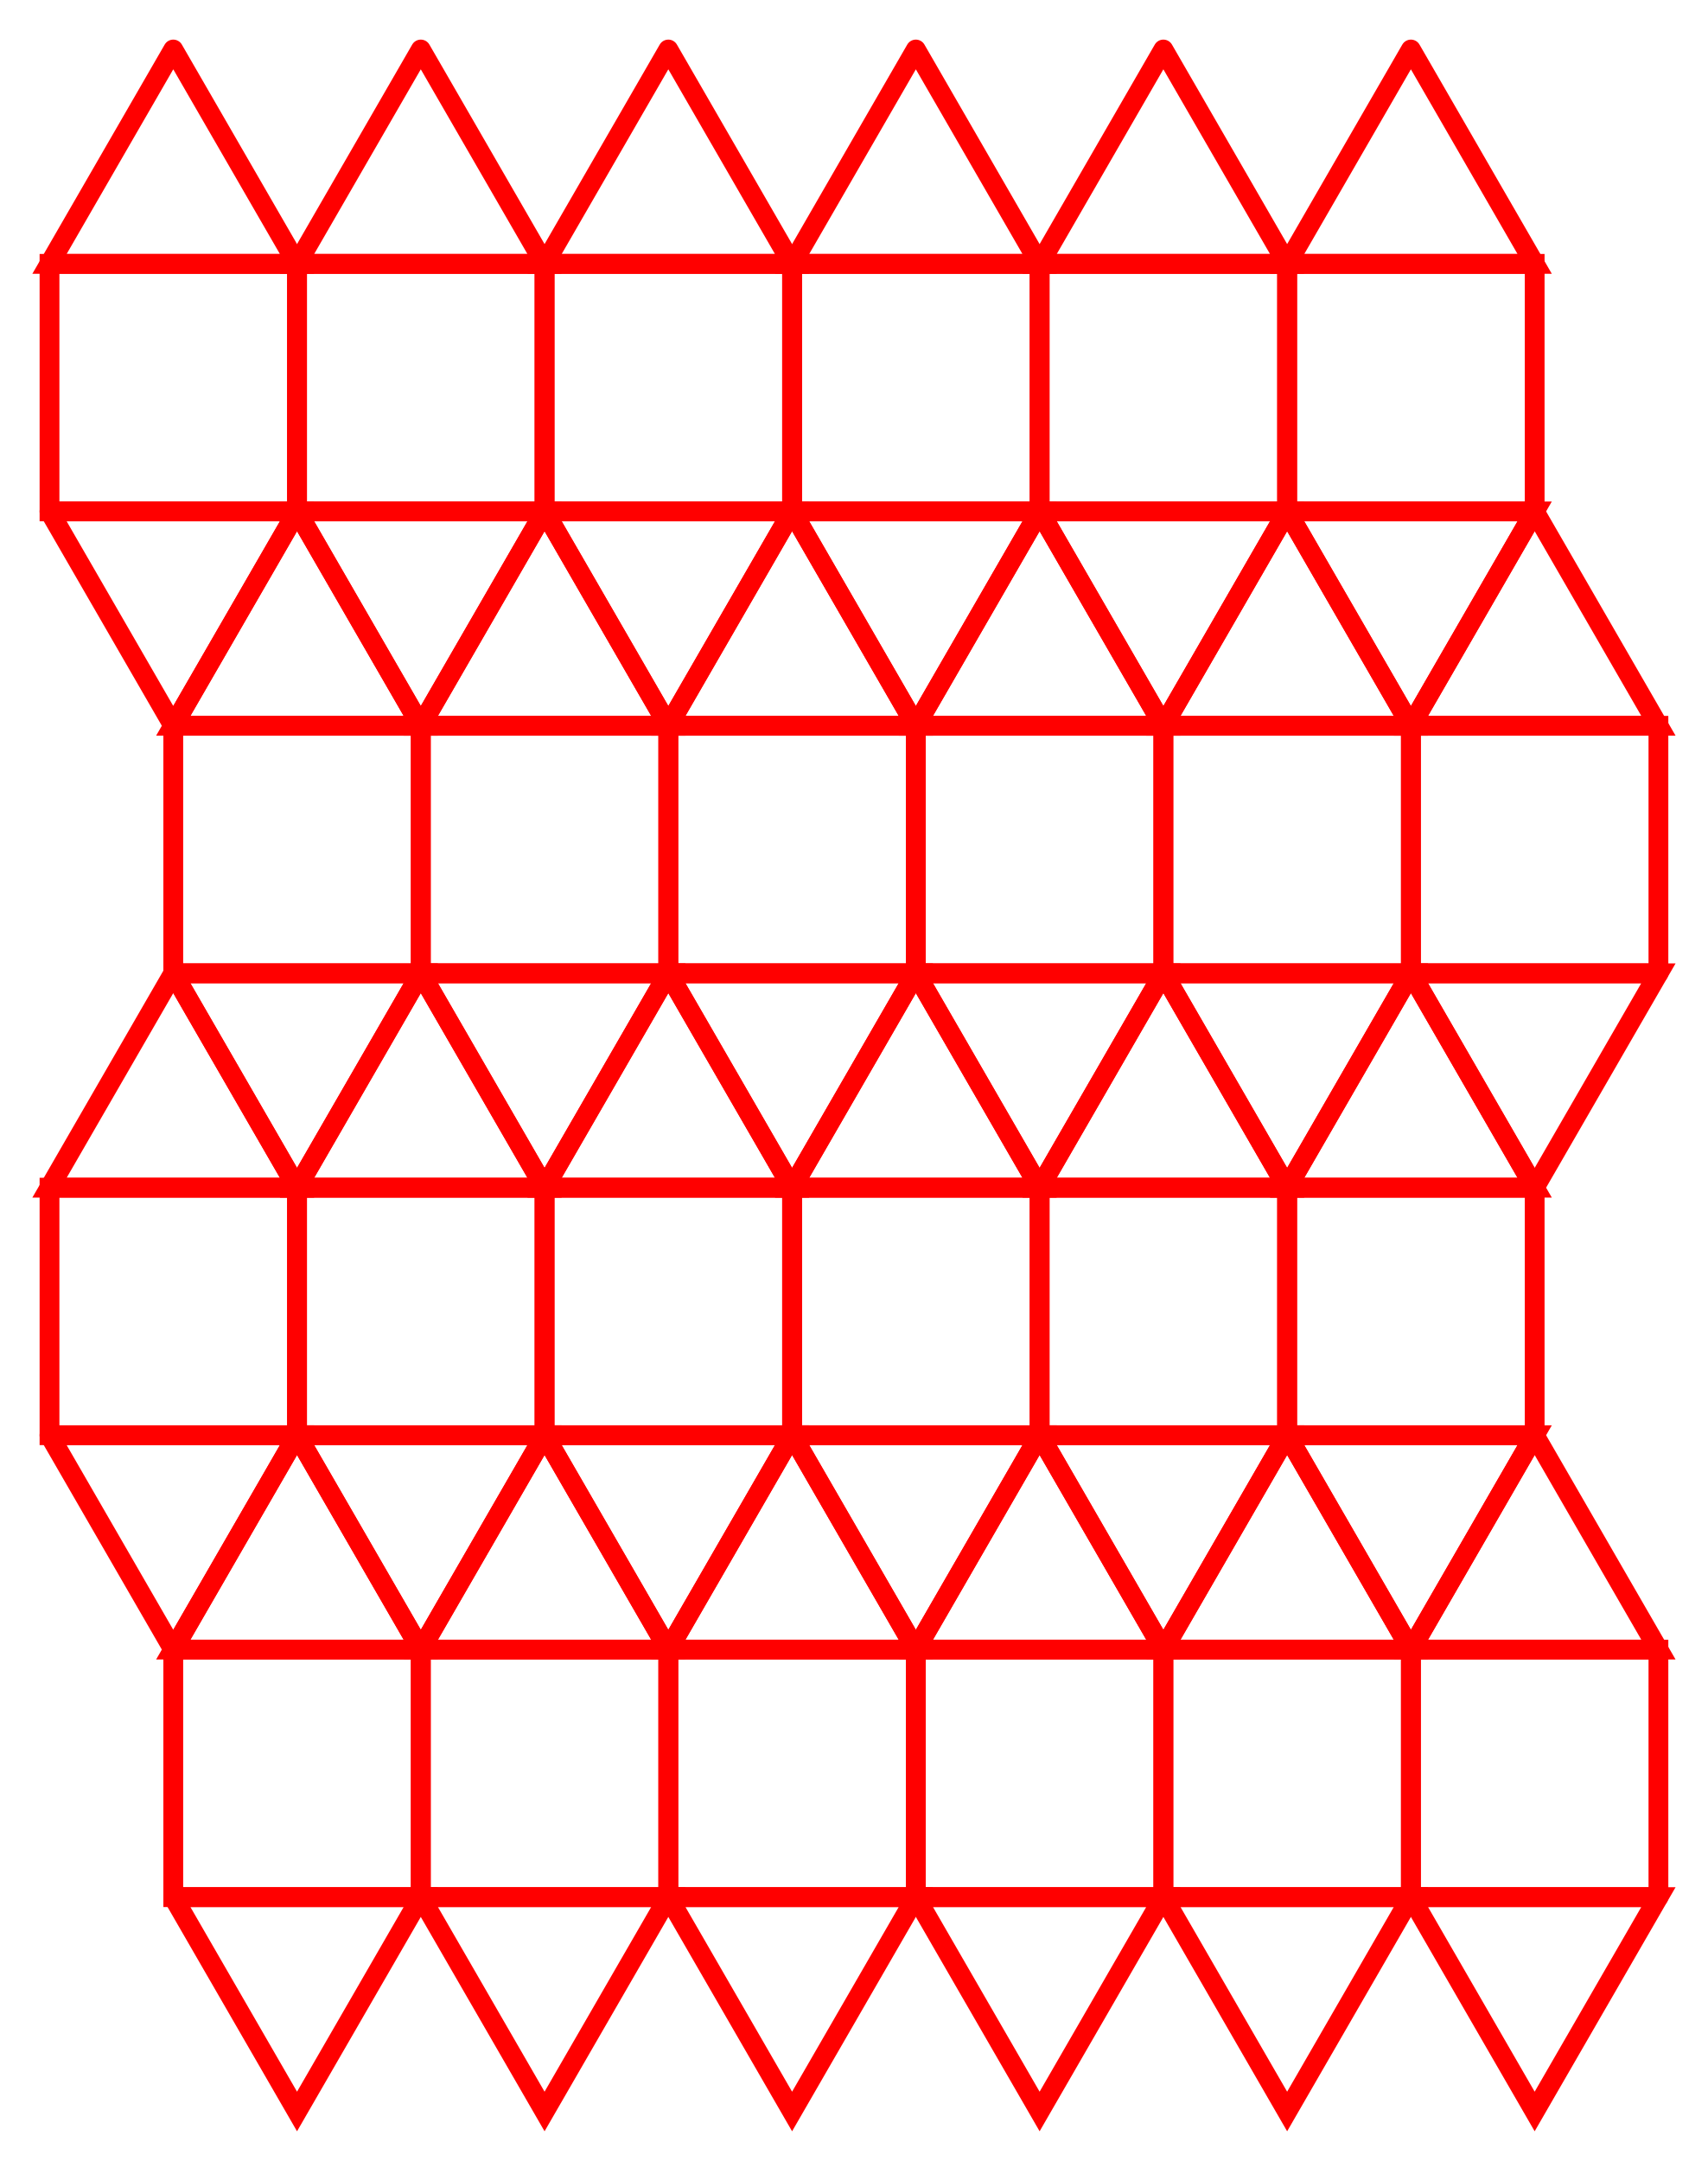
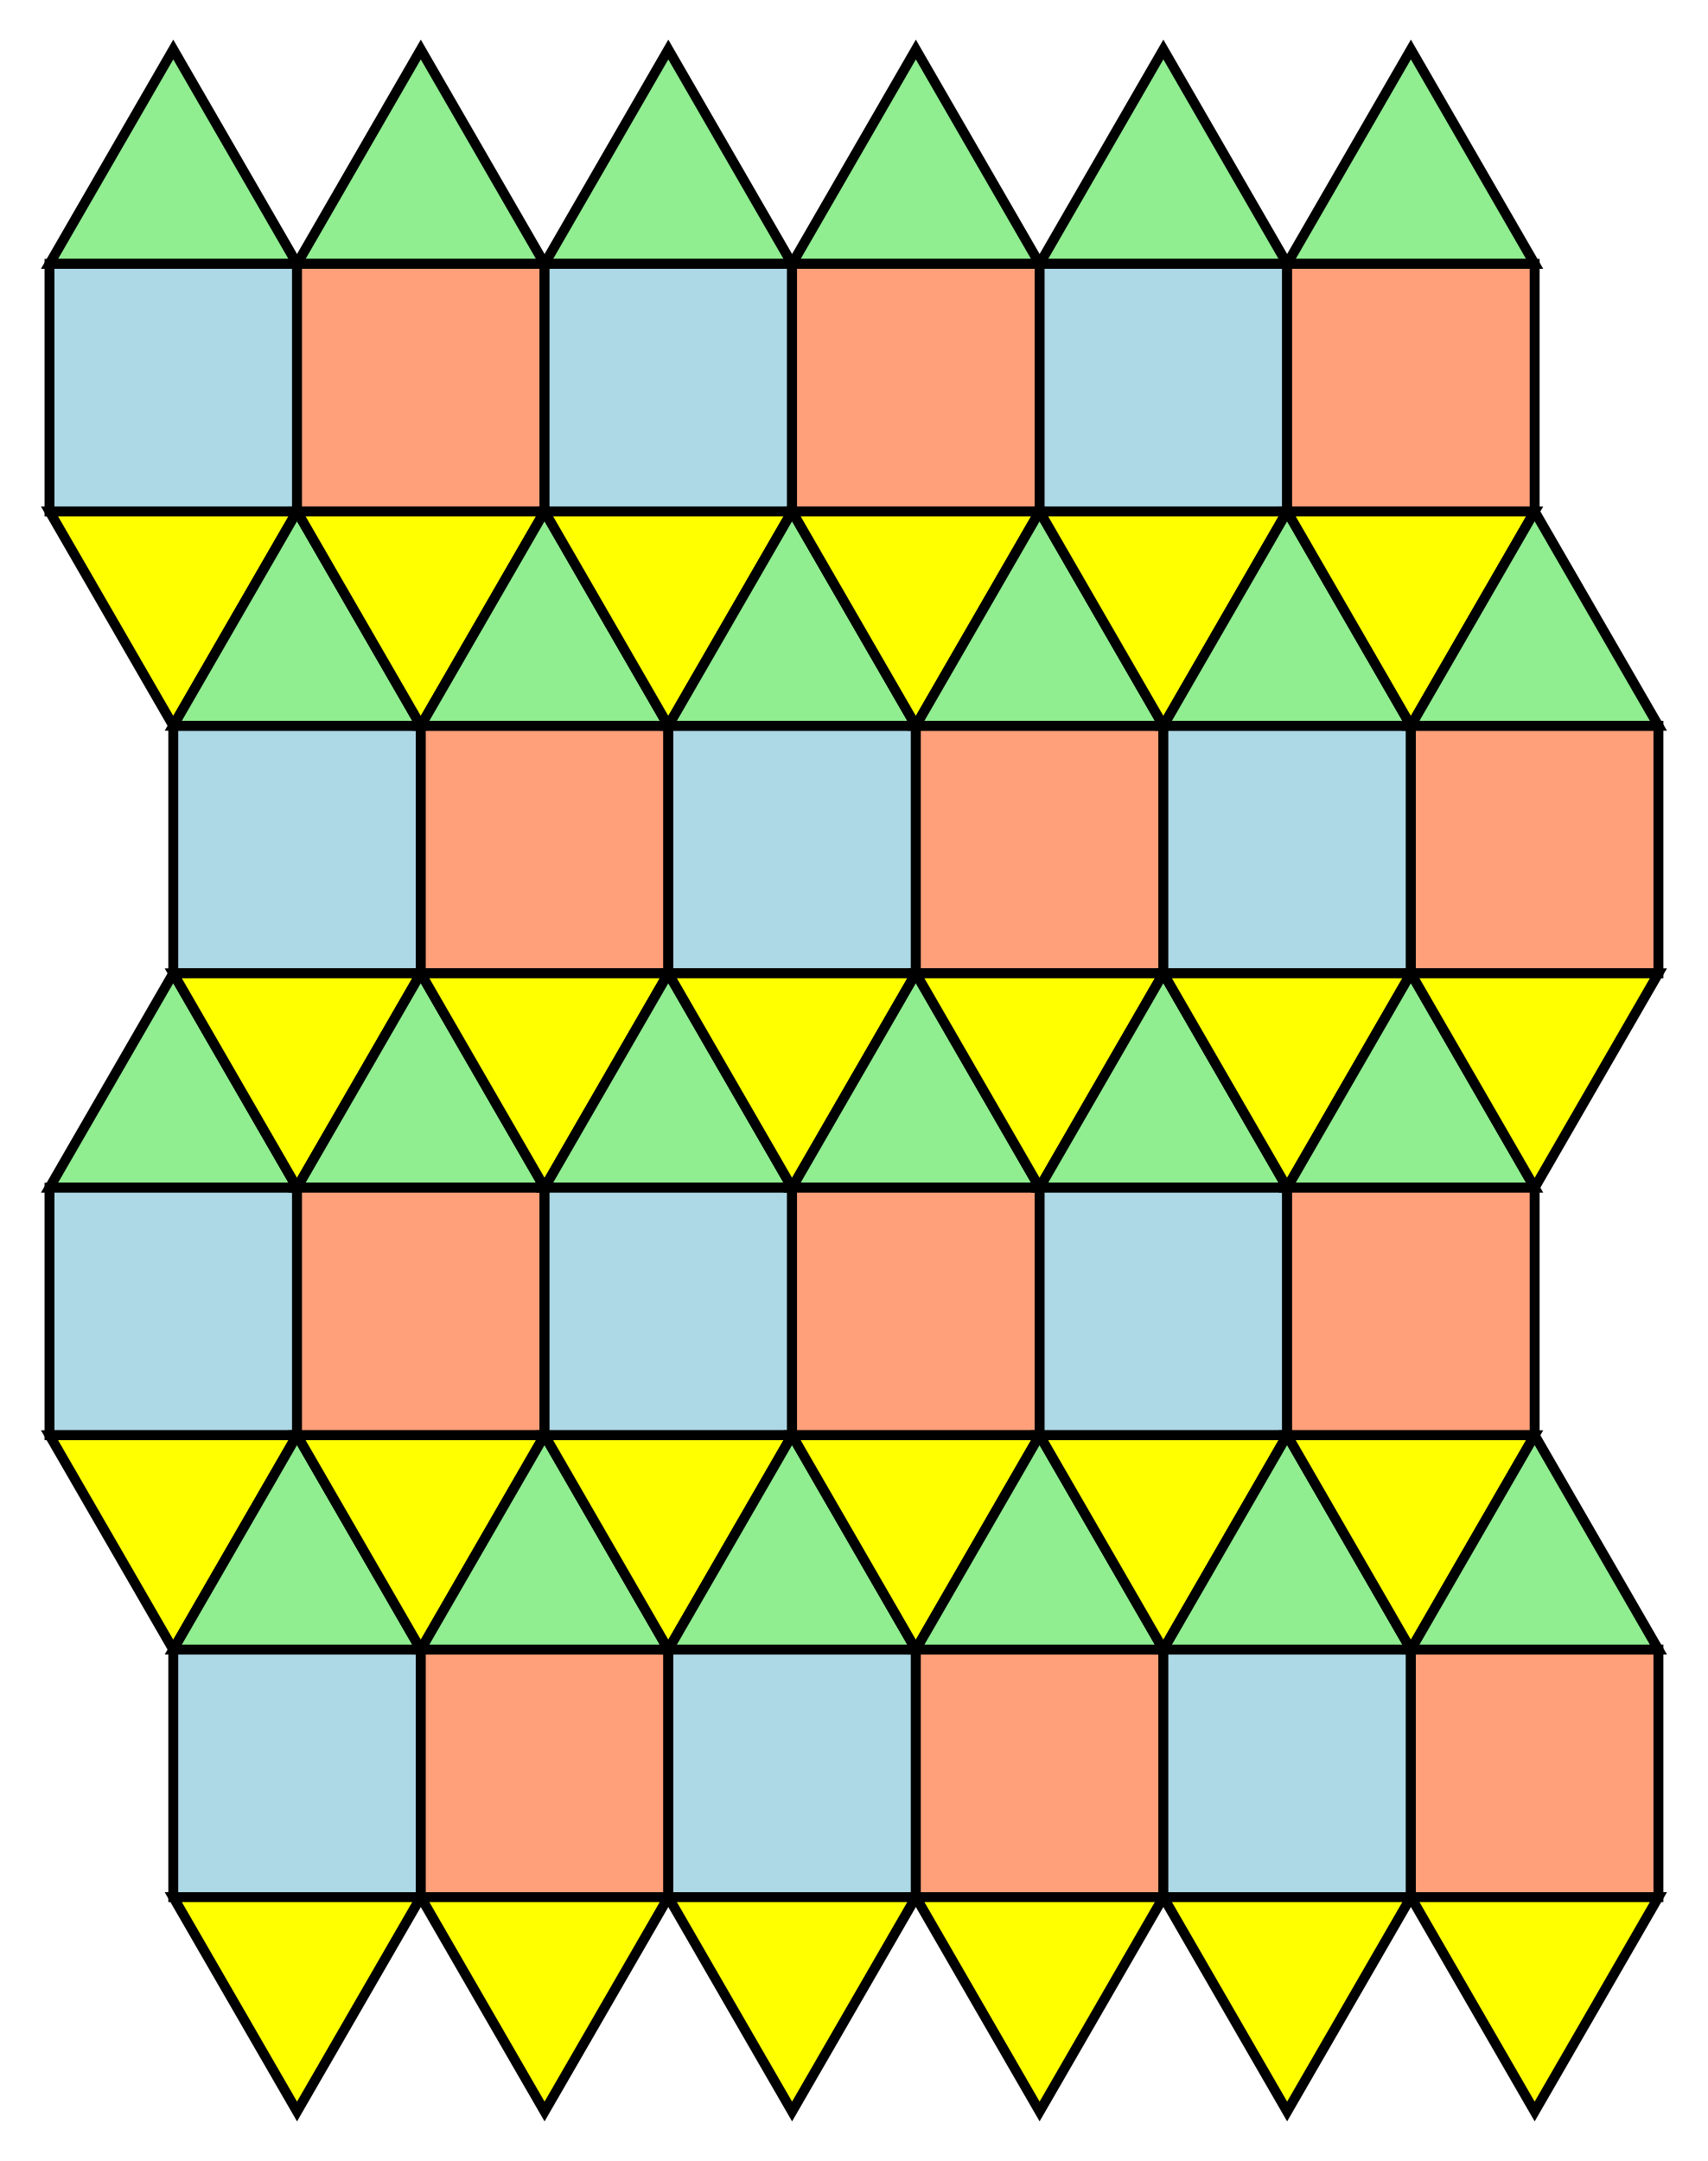
<svg xmlns="http://www.w3.org/2000/svg" width="172.5" height="218.253" viewBox="0 0 172.5 218.253">
-   <polyline points="17.5,5.0 30.0,26.651 5.0,26.651 17.5,5.0" stroke="red" stroke-linecap="round" stroke-width="2" fill="none" />
-   <polyline points="30.0,51.651 5.0,51.651 5.0,26.651 30.0,26.651 30.0,51.651" stroke="red" stroke-linecap="round" stroke-width="2" fill="none" />
-   <polyline points="5.0,51.651 30.0,51.651 17.5,73.301 5.0,51.651" stroke="red" stroke-linecap="round" stroke-width="2" fill="none" />
-   <polyline points="42.5,98.301 17.5,98.301 17.5,73.301 42.5,73.301 42.5,98.301" stroke="red" stroke-linecap="round" stroke-width="2" fill="none" />
-   <polyline points="17.5,98.301 30.0,119.952 5.0,119.952 17.5,98.301" stroke="red" stroke-linecap="round" stroke-width="2" fill="none" />
-   <polyline points="30.0,144.952 5.0,144.952 5.0,119.952 30.0,119.952 30.0,144.952" stroke="red" stroke-linecap="round" stroke-width="2" fill="none" />
-   <polyline points="5.0,144.952 30.0,144.952 17.5,166.603 5.0,144.952" stroke="red" stroke-linecap="round" stroke-width="2" fill="none" />
-   <polyline points="42.5,191.603 17.5,191.603 17.5,166.603 42.5,166.603 42.5,191.603" stroke="red" stroke-linecap="round" stroke-width="2" fill="none" />
-   <polyline points="30.0,51.651 42.5,73.301 17.5,73.301 30.0,51.651" stroke="red" stroke-linecap="round" stroke-width="2" fill="none" />
-   <polyline points="17.5,98.301 42.5,98.301 30.0,119.952 17.5,98.301" stroke="red" stroke-linecap="round" stroke-width="2" fill="none" />
-   <polyline points="30.0,144.952 42.5,166.603 17.5,166.603 30.0,144.952" stroke="red" stroke-linecap="round" stroke-width="2" fill="none" />
-   <polyline points="17.5,191.603 42.5,191.603 30.0,213.253 17.5,191.603" stroke="red" stroke-linecap="round" stroke-width="2" fill="none" />
-   <polyline points="42.5,5.0 55.0,26.651 30.0,26.651 42.5,5.0" stroke="red" stroke-linecap="round" stroke-width="2" fill="none" />
-   <polyline points="55.0,51.651 30.0,51.651 30.0,26.651 55.0,26.651 55.0,51.651" stroke="red" stroke-linecap="round" stroke-width="2" fill="none" />
-   <polyline points="30.0,51.651 55.0,51.651 42.5,73.301 30.0,51.651" stroke="red" stroke-linecap="round" stroke-width="2" fill="none" />
-   <polyline points="67.5,98.301 42.5,98.301 42.5,73.301 67.5,73.301 67.5,98.301" stroke="red" stroke-linecap="round" stroke-width="2" fill="none" />
-   <polyline points="42.5,98.301 55.0,119.952 30.0,119.952 42.5,98.301" stroke="red" stroke-linecap="round" stroke-width="2" fill="none" />
-   <polyline points="55.0,144.952 30.0,144.952 30.0,119.952 55.0,119.952 55.0,144.952" stroke="red" stroke-linecap="round" stroke-width="2" fill="none" />
-   <polyline points="30.0,144.952 55.0,144.952 42.5,166.603 30.0,144.952" stroke="red" stroke-linecap="round" stroke-width="2" fill="none" />
-   <polyline points="67.5,191.603 42.5,191.603 42.5,166.603 67.5,166.603 67.5,191.603" stroke="red" stroke-linecap="round" stroke-width="2" fill="none" />
-   <polyline points="55.0,51.651 67.5,73.301 42.5,73.301 55.0,51.651" stroke="red" stroke-linecap="round" stroke-width="2" fill="none" />
-   <polyline points="42.5,98.301 67.5,98.301 55.0,119.952 42.5,98.301" stroke="red" stroke-linecap="round" stroke-width="2" fill="none" />
-   <polyline points="55.0,144.952 67.5,166.603 42.5,166.603 55.0,144.952" stroke="red" stroke-linecap="round" stroke-width="2" fill="none" />
-   <polyline points="42.5,191.603 67.5,191.603 55.0,213.253 42.5,191.603" stroke="red" stroke-linecap="round" stroke-width="2" fill="none" />
-   <polyline points="67.5,5.0 80.0,26.651 55.0,26.651 67.5,5.0" stroke="red" stroke-linecap="round" stroke-width="2" fill="none" />
-   <polyline points="80.0,51.651 55.0,51.651 55.0,26.651 80.0,26.651 80.0,51.651" stroke="red" stroke-linecap="round" stroke-width="2" fill="none" />
-   <polyline points="55.0,51.651 80.0,51.651 67.5,73.301 55.0,51.651" stroke="red" stroke-linecap="round" stroke-width="2" fill="none" />
-   <polyline points="92.5,98.301 67.5,98.301 67.5,73.301 92.5,73.301 92.5,98.301" stroke="red" stroke-linecap="round" stroke-width="2" fill="none" />
-   <polyline points="67.5,98.301 80.0,119.952 55.0,119.952 67.5,98.301" stroke="red" stroke-linecap="round" stroke-width="2" fill="none" />
-   <polyline points="80.0,144.952 55.0,144.952 55.0,119.952 80.0,119.952 80.0,144.952" stroke="red" stroke-linecap="round" stroke-width="2" fill="none" />
-   <polyline points="55.0,144.952 80.0,144.952 67.5,166.603 55.0,144.952" stroke="red" stroke-linecap="round" stroke-width="2" fill="none" />
-   <polyline points="92.5,191.603 67.5,191.603 67.5,166.603 92.5,166.603 92.5,191.603" stroke="red" stroke-linecap="round" stroke-width="2" fill="none" />
-   <polyline points="80.0,51.651 92.5,73.301 67.5,73.301 80.0,51.651" stroke="red" stroke-linecap="round" stroke-width="2" fill="none" />
-   <polyline points="67.5,98.301 92.5,98.301 80.0,119.952 67.5,98.301" stroke="red" stroke-linecap="round" stroke-width="2" fill="none" />
-   <polyline points="80.0,144.952 92.5,166.603 67.5,166.603 80.0,144.952" stroke="red" stroke-linecap="round" stroke-width="2" fill="none" />
-   <polyline points="67.5,191.603 92.5,191.603 80.0,213.253 67.5,191.603" stroke="red" stroke-linecap="round" stroke-width="2" fill="none" />
-   <polyline points="92.5,5.0 105.0,26.651 80.0,26.651 92.5,5.0" stroke="red" stroke-linecap="round" stroke-width="2" fill="none" />
-   <polyline points="105.0,51.651 80.0,51.651 80.0,26.651 105.0,26.651 105.0,51.651" stroke="red" stroke-linecap="round" stroke-width="2" fill="none" />
-   <polyline points="80.0,51.651 105.0,51.651 92.5,73.301 80.0,51.651" stroke="red" stroke-linecap="round" stroke-width="2" fill="none" />
-   <polyline points="117.5,98.301 92.5,98.301 92.5,73.301 117.5,73.301 117.5,98.301" stroke="red" stroke-linecap="round" stroke-width="2" fill="none" />
-   <polyline points="92.5,98.301 105.0,119.952 80.0,119.952 92.5,98.301" stroke="red" stroke-linecap="round" stroke-width="2" fill="none" />
-   <polyline points="105.0,144.952 80.0,144.952 80.0,119.952 105.0,119.952 105.0,144.952" stroke="red" stroke-linecap="round" stroke-width="2" fill="none" />
-   <polyline points="80.0,144.952 105.0,144.952 92.5,166.603 80.0,144.952" stroke="red" stroke-linecap="round" stroke-width="2" fill="none" />
-   <polyline points="117.5,191.603 92.5,191.603 92.5,166.603 117.5,166.603 117.5,191.603" stroke="red" stroke-linecap="round" stroke-width="2" fill="none" />
-   <polyline points="105.0,51.651 117.5,73.301 92.5,73.301 105.0,51.651" stroke="red" stroke-linecap="round" stroke-width="2" fill="none" />
-   <polyline points="92.5,98.301 117.5,98.301 105.0,119.952 92.5,98.301" stroke="red" stroke-linecap="round" stroke-width="2" fill="none" />
-   <polyline points="105.0,144.952 117.5,166.603 92.5,166.603 105.0,144.952" stroke="red" stroke-linecap="round" stroke-width="2" fill="none" />
-   <polyline points="92.5,191.603 117.5,191.603 105.0,213.253 92.5,191.603" stroke="red" stroke-linecap="round" stroke-width="2" fill="none" />
-   <polyline points="117.5,5.0 130.0,26.651 105.0,26.651 117.5,5.0" stroke="red" stroke-linecap="round" stroke-width="2" fill="none" />
-   <polyline points="130.0,51.651 105.0,51.651 105.0,26.651 130.0,26.651 130.0,51.651" stroke="red" stroke-linecap="round" stroke-width="2" fill="none" />
-   <polyline points="105.0,51.651 130.0,51.651 117.5,73.301 105.0,51.651" stroke="red" stroke-linecap="round" stroke-width="2" fill="none" />
-   <polyline points="142.5,98.301 117.5,98.301 117.5,73.301 142.5,73.301 142.5,98.301" stroke="red" stroke-linecap="round" stroke-width="2" fill="none" />
-   <polyline points="117.5,98.301 130.0,119.952 105.0,119.952 117.5,98.301" stroke="red" stroke-linecap="round" stroke-width="2" fill="none" />
-   <polyline points="130.0,144.952 105.0,144.952 105.0,119.952 130.0,119.952 130.0,144.952" stroke="red" stroke-linecap="round" stroke-width="2" fill="none" />
-   <polyline points="105.0,144.952 130.0,144.952 117.5,166.603 105.0,144.952" stroke="red" stroke-linecap="round" stroke-width="2" fill="none" />
-   <polyline points="142.5,191.603 117.5,191.603 117.5,166.603 142.5,166.603 142.5,191.603" stroke="red" stroke-linecap="round" stroke-width="2" fill="none" />
-   <polyline points="130.0,51.651 142.5,73.301 117.5,73.301 130.0,51.651" stroke="red" stroke-linecap="round" stroke-width="2" fill="none" />
-   <polyline points="117.5,98.301 142.5,98.301 130.0,119.952 117.5,98.301" stroke="red" stroke-linecap="round" stroke-width="2" fill="none" />
-   <polyline points="130.0,144.952 142.5,166.603 117.5,166.603 130.0,144.952" stroke="red" stroke-linecap="round" stroke-width="2" fill="none" />
-   <polyline points="117.5,191.603 142.5,191.603 130.0,213.253 117.5,191.603" stroke="red" stroke-linecap="round" stroke-width="2" fill="none" />
-   <polyline points="142.5,5.0 155.0,26.651 130.0,26.651 142.5,5.0" stroke="red" stroke-linecap="round" stroke-width="2" fill="none" />
-   <polyline points="155.0,51.651 130.0,51.651 130.0,26.651 155.0,26.651 155.0,51.651" stroke="red" stroke-linecap="round" stroke-width="2" fill="none" />
-   <polyline points="130.0,51.651 155.0,51.651 142.5,73.301 130.0,51.651" stroke="red" stroke-linecap="round" stroke-width="2" fill="none" />
-   <polyline points="167.5,98.301 142.5,98.301 142.5,73.301 167.5,73.301 167.5,98.301" stroke="red" stroke-linecap="round" stroke-width="2" fill="none" />
-   <polyline points="142.5,98.301 155.0,119.952 130.0,119.952 142.5,98.301" stroke="red" stroke-linecap="round" stroke-width="2" fill="none" />
-   <polyline points="155.0,144.952 130.0,144.952 130.0,119.952 155.0,119.952 155.0,144.952" stroke="red" stroke-linecap="round" stroke-width="2" fill="none" />
-   <polyline points="130.0,144.952 155.0,144.952 142.5,166.603 130.0,144.952" stroke="red" stroke-linecap="round" stroke-width="2" fill="none" />
-   <polyline points="167.5,191.603 142.5,191.603 142.5,166.603 167.5,166.603 167.5,191.603" stroke="red" stroke-linecap="round" stroke-width="2" fill="none" />
-   <polyline points="155.0,51.651 167.5,73.301 142.5,73.301 155.0,51.651" stroke="red" stroke-linecap="round" stroke-width="2" fill="none" />
-   <polyline points="142.5,98.301 167.5,98.301 155.0,119.952 142.5,98.301" stroke="red" stroke-linecap="round" stroke-width="2" fill="none" />
-   <polyline points="155.0,144.952 167.5,166.603 142.5,166.603 155.0,144.952" stroke="red" stroke-linecap="round" stroke-width="2" fill="none" />
-   <polyline points="142.5,191.603 167.5,191.603 155.0,213.253 142.5,191.603" stroke="red" stroke-linecap="round" stroke-width="2" fill="none" />
+   <polygon points="17.5,5.0 30.0,26.651 5.0,26.651" stroke="black" stroke-linecap="round" stroke-width="1" fill="lightgreen" />
+   <polygon points="30.0,51.651 5.0,51.651 5.0,26.651 30.0,26.651" stroke="black" stroke-linecap="round" stroke-width="1" fill="lightblue" />
+   <polygon points="5.0,51.651 30.0,51.651 17.5,73.301" stroke="black" stroke-linecap="round" stroke-width="1" fill="yellow" />
+   <polygon points="42.5,98.301 17.5,98.301 17.5,73.301 42.5,73.301" stroke="black" stroke-linecap="round" stroke-width="1" fill="lightblue" />
+   <polygon points="17.5,98.301 30.0,119.952 5.0,119.952" stroke="black" stroke-linecap="round" stroke-width="1" fill="lightgreen" />
+   <polygon points="30.0,144.952 5.0,144.952 5.0,119.952 30.0,119.952" stroke="black" stroke-linecap="round" stroke-width="1" fill="lightblue" />
+   <polygon points="5.0,144.952 30.0,144.952 17.5,166.603" stroke="black" stroke-linecap="round" stroke-width="1" fill="yellow" />
+   <polygon points="42.5,191.603 17.5,191.603 17.5,166.603 42.5,166.603" stroke="black" stroke-linecap="round" stroke-width="1" fill="lightblue" />
+   <polygon points="30.0,51.651 42.5,73.301 17.5,73.301" stroke="black" stroke-linecap="round" stroke-width="1" fill="lightgreen" />
+   <polygon points="17.5,98.301 42.5,98.301 30.0,119.952" stroke="black" stroke-linecap="round" stroke-width="1" fill="yellow" />
+   <polygon points="30.0,144.952 42.5,166.603 17.5,166.603" stroke="black" stroke-linecap="round" stroke-width="1" fill="lightgreen" />
+   <polygon points="17.5,191.603 42.5,191.603 30.0,213.253" stroke="black" stroke-linecap="round" stroke-width="1" fill="yellow" />
+   <polygon points="42.5,5.0 55.0,26.651 30.0,26.651" stroke="black" stroke-linecap="round" stroke-width="1" fill="lightgreen" />
+   <polygon points="55.0,51.651 30.0,51.651 30.0,26.651 55.0,26.651" stroke="black" stroke-linecap="round" stroke-width="1" fill="lightsalmon" />
+   <polygon points="30.0,51.651 55.0,51.651 42.5,73.301" stroke="black" stroke-linecap="round" stroke-width="1" fill="yellow" />
+   <polygon points="67.5,98.301 42.5,98.301 42.5,73.301 67.5,73.301" stroke="black" stroke-linecap="round" stroke-width="1" fill="lightsalmon" />
+   <polygon points="42.5,98.301 55.0,119.952 30.0,119.952" stroke="black" stroke-linecap="round" stroke-width="1" fill="lightgreen" />
+   <polygon points="55.0,144.952 30.0,144.952 30.0,119.952 55.0,119.952" stroke="black" stroke-linecap="round" stroke-width="1" fill="lightsalmon" />
+   <polygon points="30.0,144.952 55.0,144.952 42.5,166.603" stroke="black" stroke-linecap="round" stroke-width="1" fill="yellow" />
+   <polygon points="67.5,191.603 42.5,191.603 42.5,166.603 67.5,166.603" stroke="black" stroke-linecap="round" stroke-width="1" fill="lightsalmon" />
+   <polygon points="55.0,51.651 67.5,73.301 42.5,73.301" stroke="black" stroke-linecap="round" stroke-width="1" fill="lightgreen" />
+   <polygon points="42.5,98.301 67.5,98.301 55.0,119.952" stroke="black" stroke-linecap="round" stroke-width="1" fill="yellow" />
+   <polygon points="55.0,144.952 67.5,166.603 42.5,166.603" stroke="black" stroke-linecap="round" stroke-width="1" fill="lightgreen" />
+   <polygon points="42.5,191.603 67.5,191.603 55.0,213.253" stroke="black" stroke-linecap="round" stroke-width="1" fill="yellow" />
+   <polygon points="67.5,5.0 80.0,26.651 55.0,26.651" stroke="black" stroke-linecap="round" stroke-width="1" fill="lightgreen" />
+   <polygon points="80.0,51.651 55.0,51.651 55.0,26.651 80.0,26.651" stroke="black" stroke-linecap="round" stroke-width="1" fill="lightblue" />
+   <polygon points="55.0,51.651 80.0,51.651 67.5,73.301" stroke="black" stroke-linecap="round" stroke-width="1" fill="yellow" />
+   <polygon points="92.5,98.301 67.5,98.301 67.5,73.301 92.5,73.301" stroke="black" stroke-linecap="round" stroke-width="1" fill="lightblue" />
+   <polygon points="67.5,98.301 80.0,119.952 55.0,119.952" stroke="black" stroke-linecap="round" stroke-width="1" fill="lightgreen" />
+   <polygon points="80.0,144.952 55.0,144.952 55.0,119.952 80.0,119.952" stroke="black" stroke-linecap="round" stroke-width="1" fill="lightblue" />
+   <polygon points="55.0,144.952 80.0,144.952 67.5,166.603" stroke="black" stroke-linecap="round" stroke-width="1" fill="yellow" />
+   <polygon points="92.5,191.603 67.5,191.603 67.5,166.603 92.5,166.603" stroke="black" stroke-linecap="round" stroke-width="1" fill="lightblue" />
+   <polygon points="80.0,51.651 92.5,73.301 67.5,73.301" stroke="black" stroke-linecap="round" stroke-width="1" fill="lightgreen" />
+   <polygon points="67.5,98.301 92.5,98.301 80.0,119.952" stroke="black" stroke-linecap="round" stroke-width="1" fill="yellow" />
+   <polygon points="80.0,144.952 92.5,166.603 67.5,166.603" stroke="black" stroke-linecap="round" stroke-width="1" fill="lightgreen" />
+   <polygon points="67.5,191.603 92.5,191.603 80.0,213.253" stroke="black" stroke-linecap="round" stroke-width="1" fill="yellow" />
+   <polygon points="92.5,5.0 105.0,26.651 80.0,26.651" stroke="black" stroke-linecap="round" stroke-width="1" fill="lightgreen" />
+   <polygon points="105.0,51.651 80.0,51.651 80.0,26.651 105.0,26.651" stroke="black" stroke-linecap="round" stroke-width="1" fill="lightsalmon" />
+   <polygon points="80.0,51.651 105.0,51.651 92.5,73.301" stroke="black" stroke-linecap="round" stroke-width="1" fill="yellow" />
+   <polygon points="117.5,98.301 92.5,98.301 92.5,73.301 117.5,73.301" stroke="black" stroke-linecap="round" stroke-width="1" fill="lightsalmon" />
+   <polygon points="92.5,98.301 105.0,119.952 80.0,119.952" stroke="black" stroke-linecap="round" stroke-width="1" fill="lightgreen" />
+   <polygon points="105.0,144.952 80.0,144.952 80.0,119.952 105.0,119.952" stroke="black" stroke-linecap="round" stroke-width="1" fill="lightsalmon" />
+   <polygon points="80.0,144.952 105.0,144.952 92.5,166.603" stroke="black" stroke-linecap="round" stroke-width="1" fill="yellow" />
+   <polygon points="117.5,191.603 92.5,191.603 92.5,166.603 117.5,166.603" stroke="black" stroke-linecap="round" stroke-width="1" fill="lightsalmon" />
+   <polygon points="105.0,51.651 117.5,73.301 92.5,73.301" stroke="black" stroke-linecap="round" stroke-width="1" fill="lightgreen" />
+   <polygon points="92.5,98.301 117.5,98.301 105.0,119.952" stroke="black" stroke-linecap="round" stroke-width="1" fill="yellow" />
+   <polygon points="105.0,144.952 117.5,166.603 92.5,166.603" stroke="black" stroke-linecap="round" stroke-width="1" fill="lightgreen" />
+   <polygon points="92.5,191.603 117.5,191.603 105.0,213.253" stroke="black" stroke-linecap="round" stroke-width="1" fill="yellow" />
+   <polygon points="117.5,5.0 130.0,26.651 105.0,26.651" stroke="black" stroke-linecap="round" stroke-width="1" fill="lightgreen" />
+   <polygon points="130.0,51.651 105.0,51.651 105.0,26.651 130.0,26.651" stroke="black" stroke-linecap="round" stroke-width="1" fill="lightblue" />
+   <polygon points="105.0,51.651 130.0,51.651 117.5,73.301" stroke="black" stroke-linecap="round" stroke-width="1" fill="yellow" />
+   <polygon points="142.5,98.301 117.5,98.301 117.5,73.301 142.5,73.301" stroke="black" stroke-linecap="round" stroke-width="1" fill="lightblue" />
+   <polygon points="117.5,98.301 130.0,119.952 105.0,119.952" stroke="black" stroke-linecap="round" stroke-width="1" fill="lightgreen" />
+   <polygon points="130.0,144.952 105.0,144.952 105.0,119.952 130.0,119.952" stroke="black" stroke-linecap="round" stroke-width="1" fill="lightblue" />
+   <polygon points="105.0,144.952 130.0,144.952 117.5,166.603" stroke="black" stroke-linecap="round" stroke-width="1" fill="yellow" />
+   <polygon points="142.5,191.603 117.5,191.603 117.5,166.603 142.5,166.603" stroke="black" stroke-linecap="round" stroke-width="1" fill="lightblue" />
+   <polygon points="130.0,51.651 142.5,73.301 117.5,73.301" stroke="black" stroke-linecap="round" stroke-width="1" fill="lightgreen" />
+   <polygon points="117.5,98.301 142.5,98.301 130.0,119.952" stroke="black" stroke-linecap="round" stroke-width="1" fill="yellow" />
+   <polygon points="130.0,144.952 142.5,166.603 117.5,166.603" stroke="black" stroke-linecap="round" stroke-width="1" fill="lightgreen" />
+   <polygon points="117.5,191.603 142.5,191.603 130.0,213.253" stroke="black" stroke-linecap="round" stroke-width="1" fill="yellow" />
+   <polygon points="142.5,5.0 155.0,26.651 130.0,26.651" stroke="black" stroke-linecap="round" stroke-width="1" fill="lightgreen" />
+   <polygon points="155.0,51.651 130.0,51.651 130.0,26.651 155.0,26.651" stroke="black" stroke-linecap="round" stroke-width="1" fill="lightsalmon" />
+   <polygon points="130.0,51.651 155.0,51.651 142.5,73.301" stroke="black" stroke-linecap="round" stroke-width="1" fill="yellow" />
+   <polygon points="167.5,98.301 142.5,98.301 142.5,73.301 167.5,73.301" stroke="black" stroke-linecap="round" stroke-width="1" fill="lightsalmon" />
+   <polygon points="142.5,98.301 155.0,119.952 130.0,119.952" stroke="black" stroke-linecap="round" stroke-width="1" fill="lightgreen" />
+   <polygon points="155.0,144.952 130.0,144.952 130.0,119.952 155.0,119.952" stroke="black" stroke-linecap="round" stroke-width="1" fill="lightsalmon" />
+   <polygon points="130.0,144.952 155.0,144.952 142.5,166.603" stroke="black" stroke-linecap="round" stroke-width="1" fill="yellow" />
+   <polygon points="167.5,191.603 142.5,191.603 142.5,166.603 167.5,166.603" stroke="black" stroke-linecap="round" stroke-width="1" fill="lightsalmon" />
+   <polygon points="155.0,51.651 167.5,73.301 142.5,73.301" stroke="black" stroke-linecap="round" stroke-width="1" fill="lightgreen" />
+   <polygon points="142.5,98.301 167.5,98.301 155.0,119.952" stroke="black" stroke-linecap="round" stroke-width="1" fill="yellow" />
+   <polygon points="155.0,144.952 167.5,166.603 142.5,166.603" stroke="black" stroke-linecap="round" stroke-width="1" fill="lightgreen" />
+   <polygon points="142.5,191.603 167.5,191.603 155.0,213.253" stroke="black" stroke-linecap="round" stroke-width="1" fill="yellow" />
</svg>
